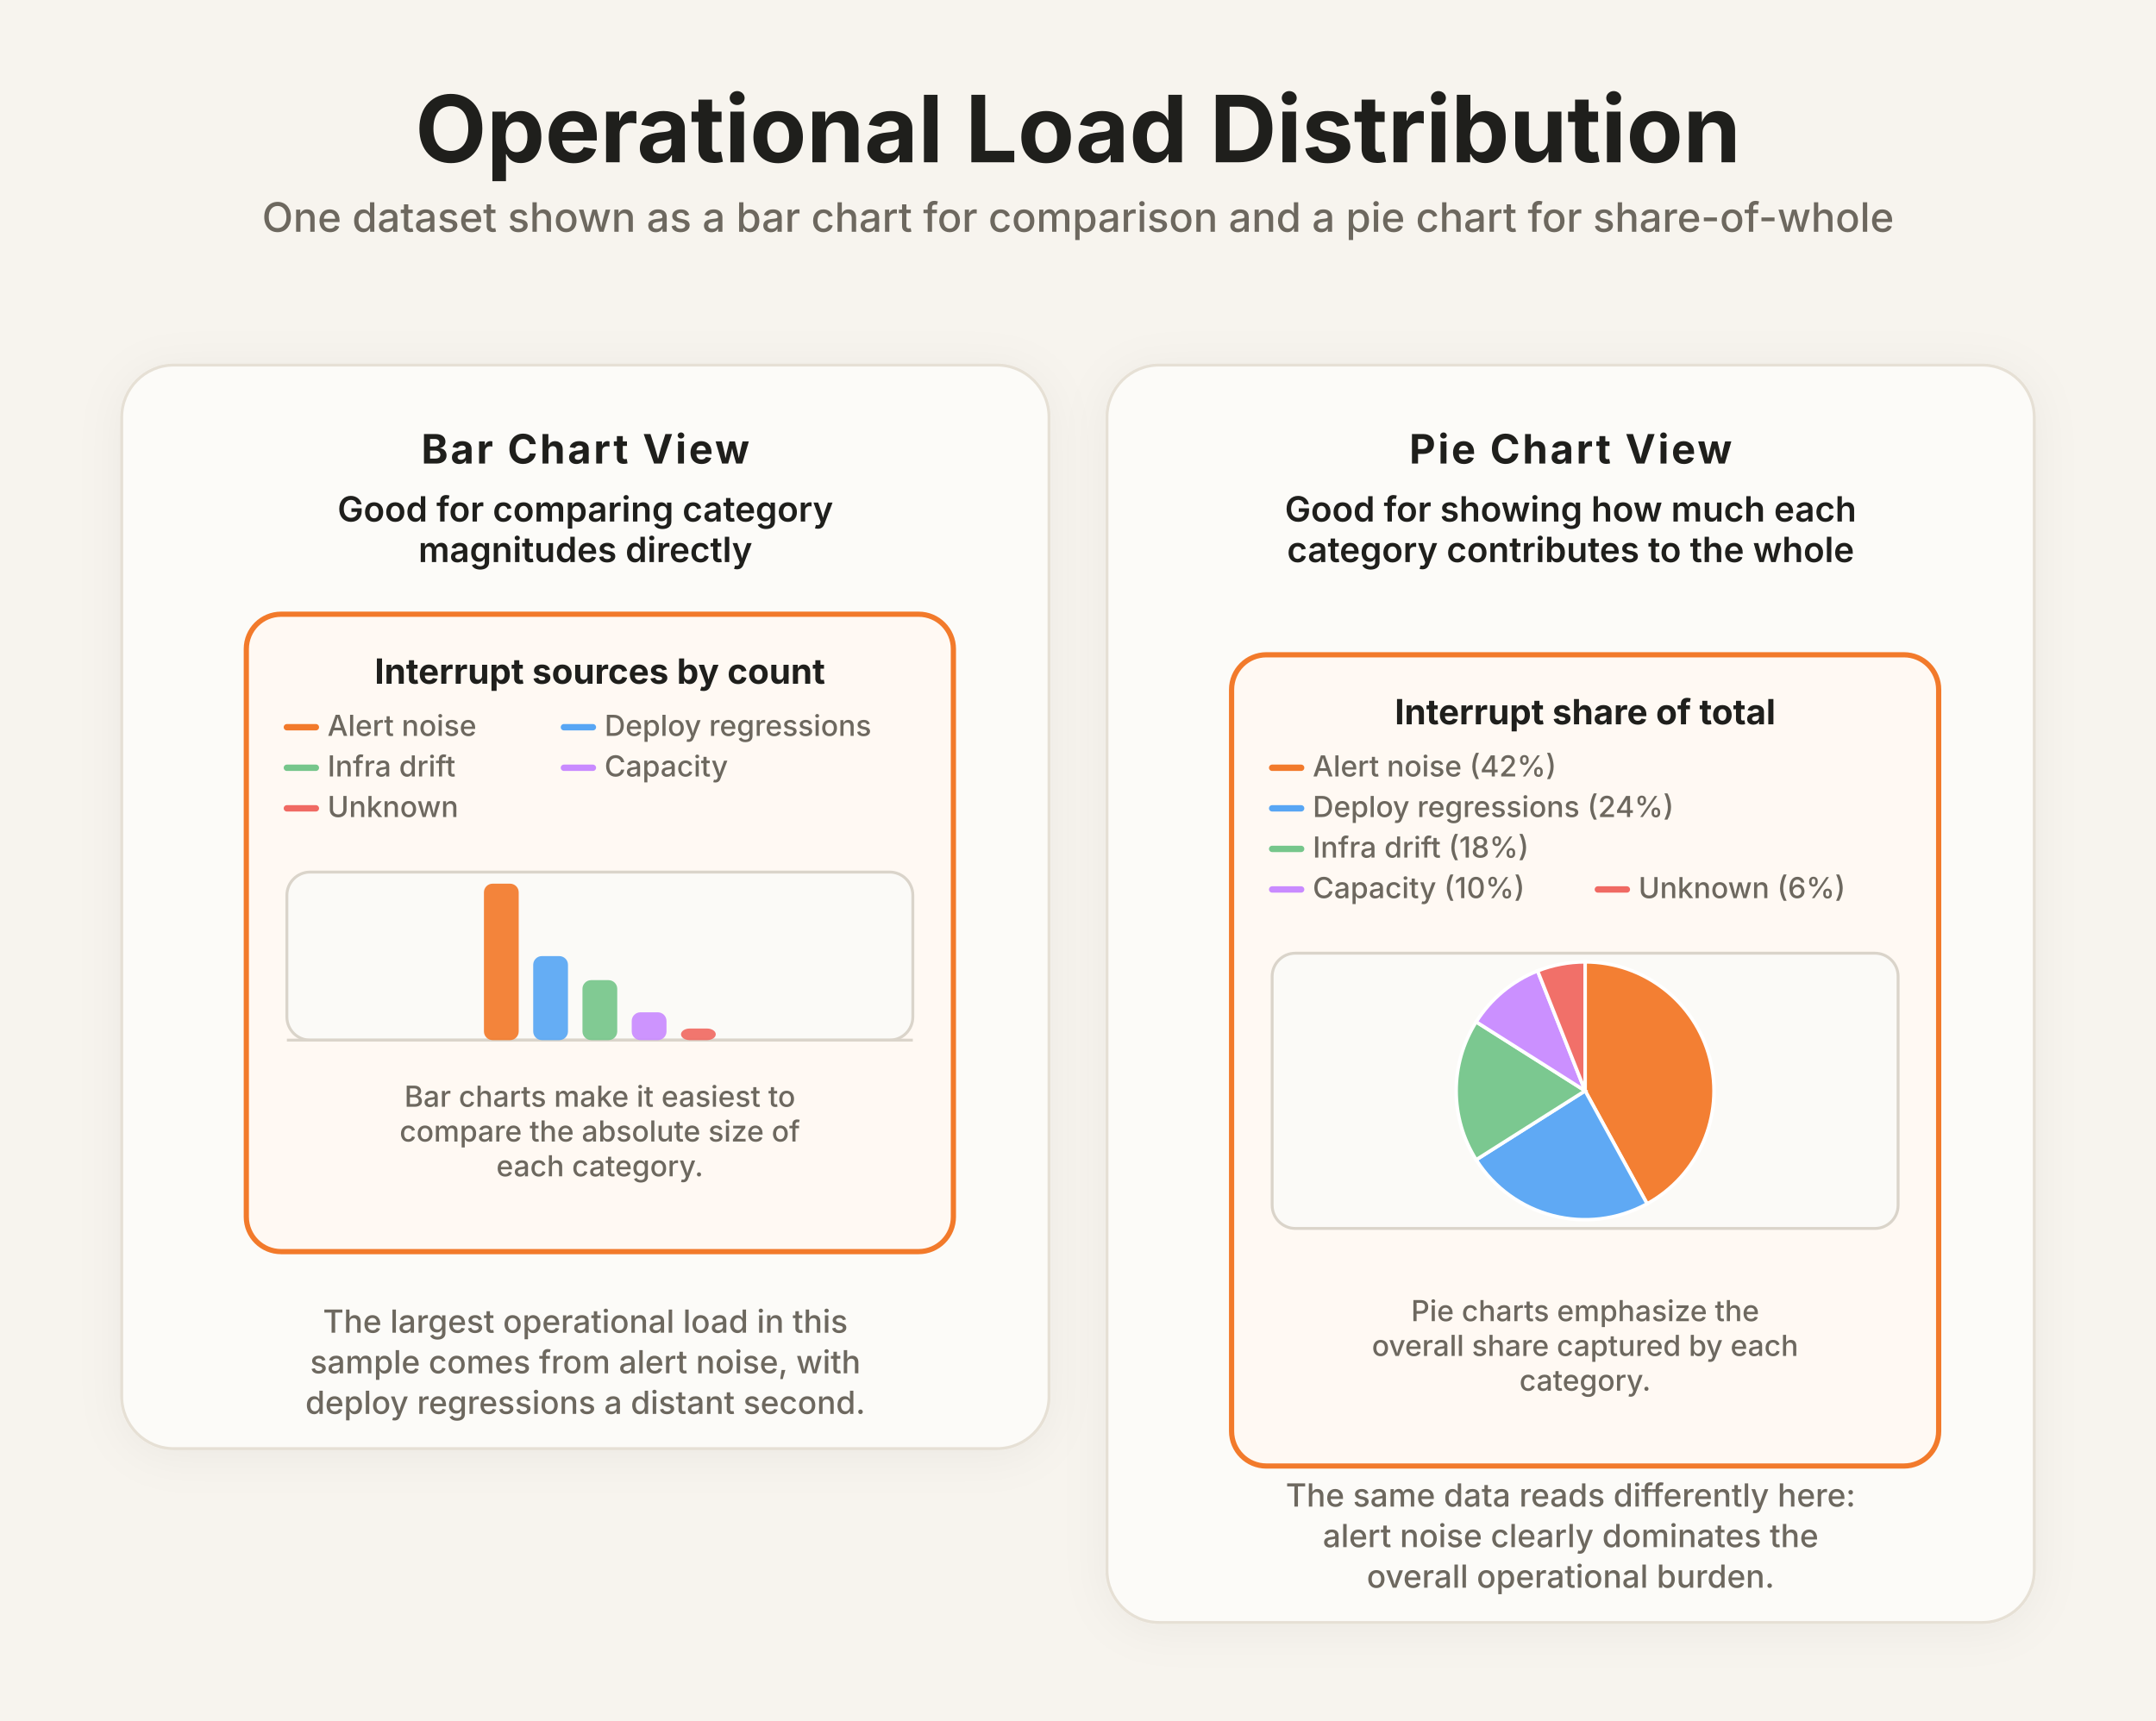
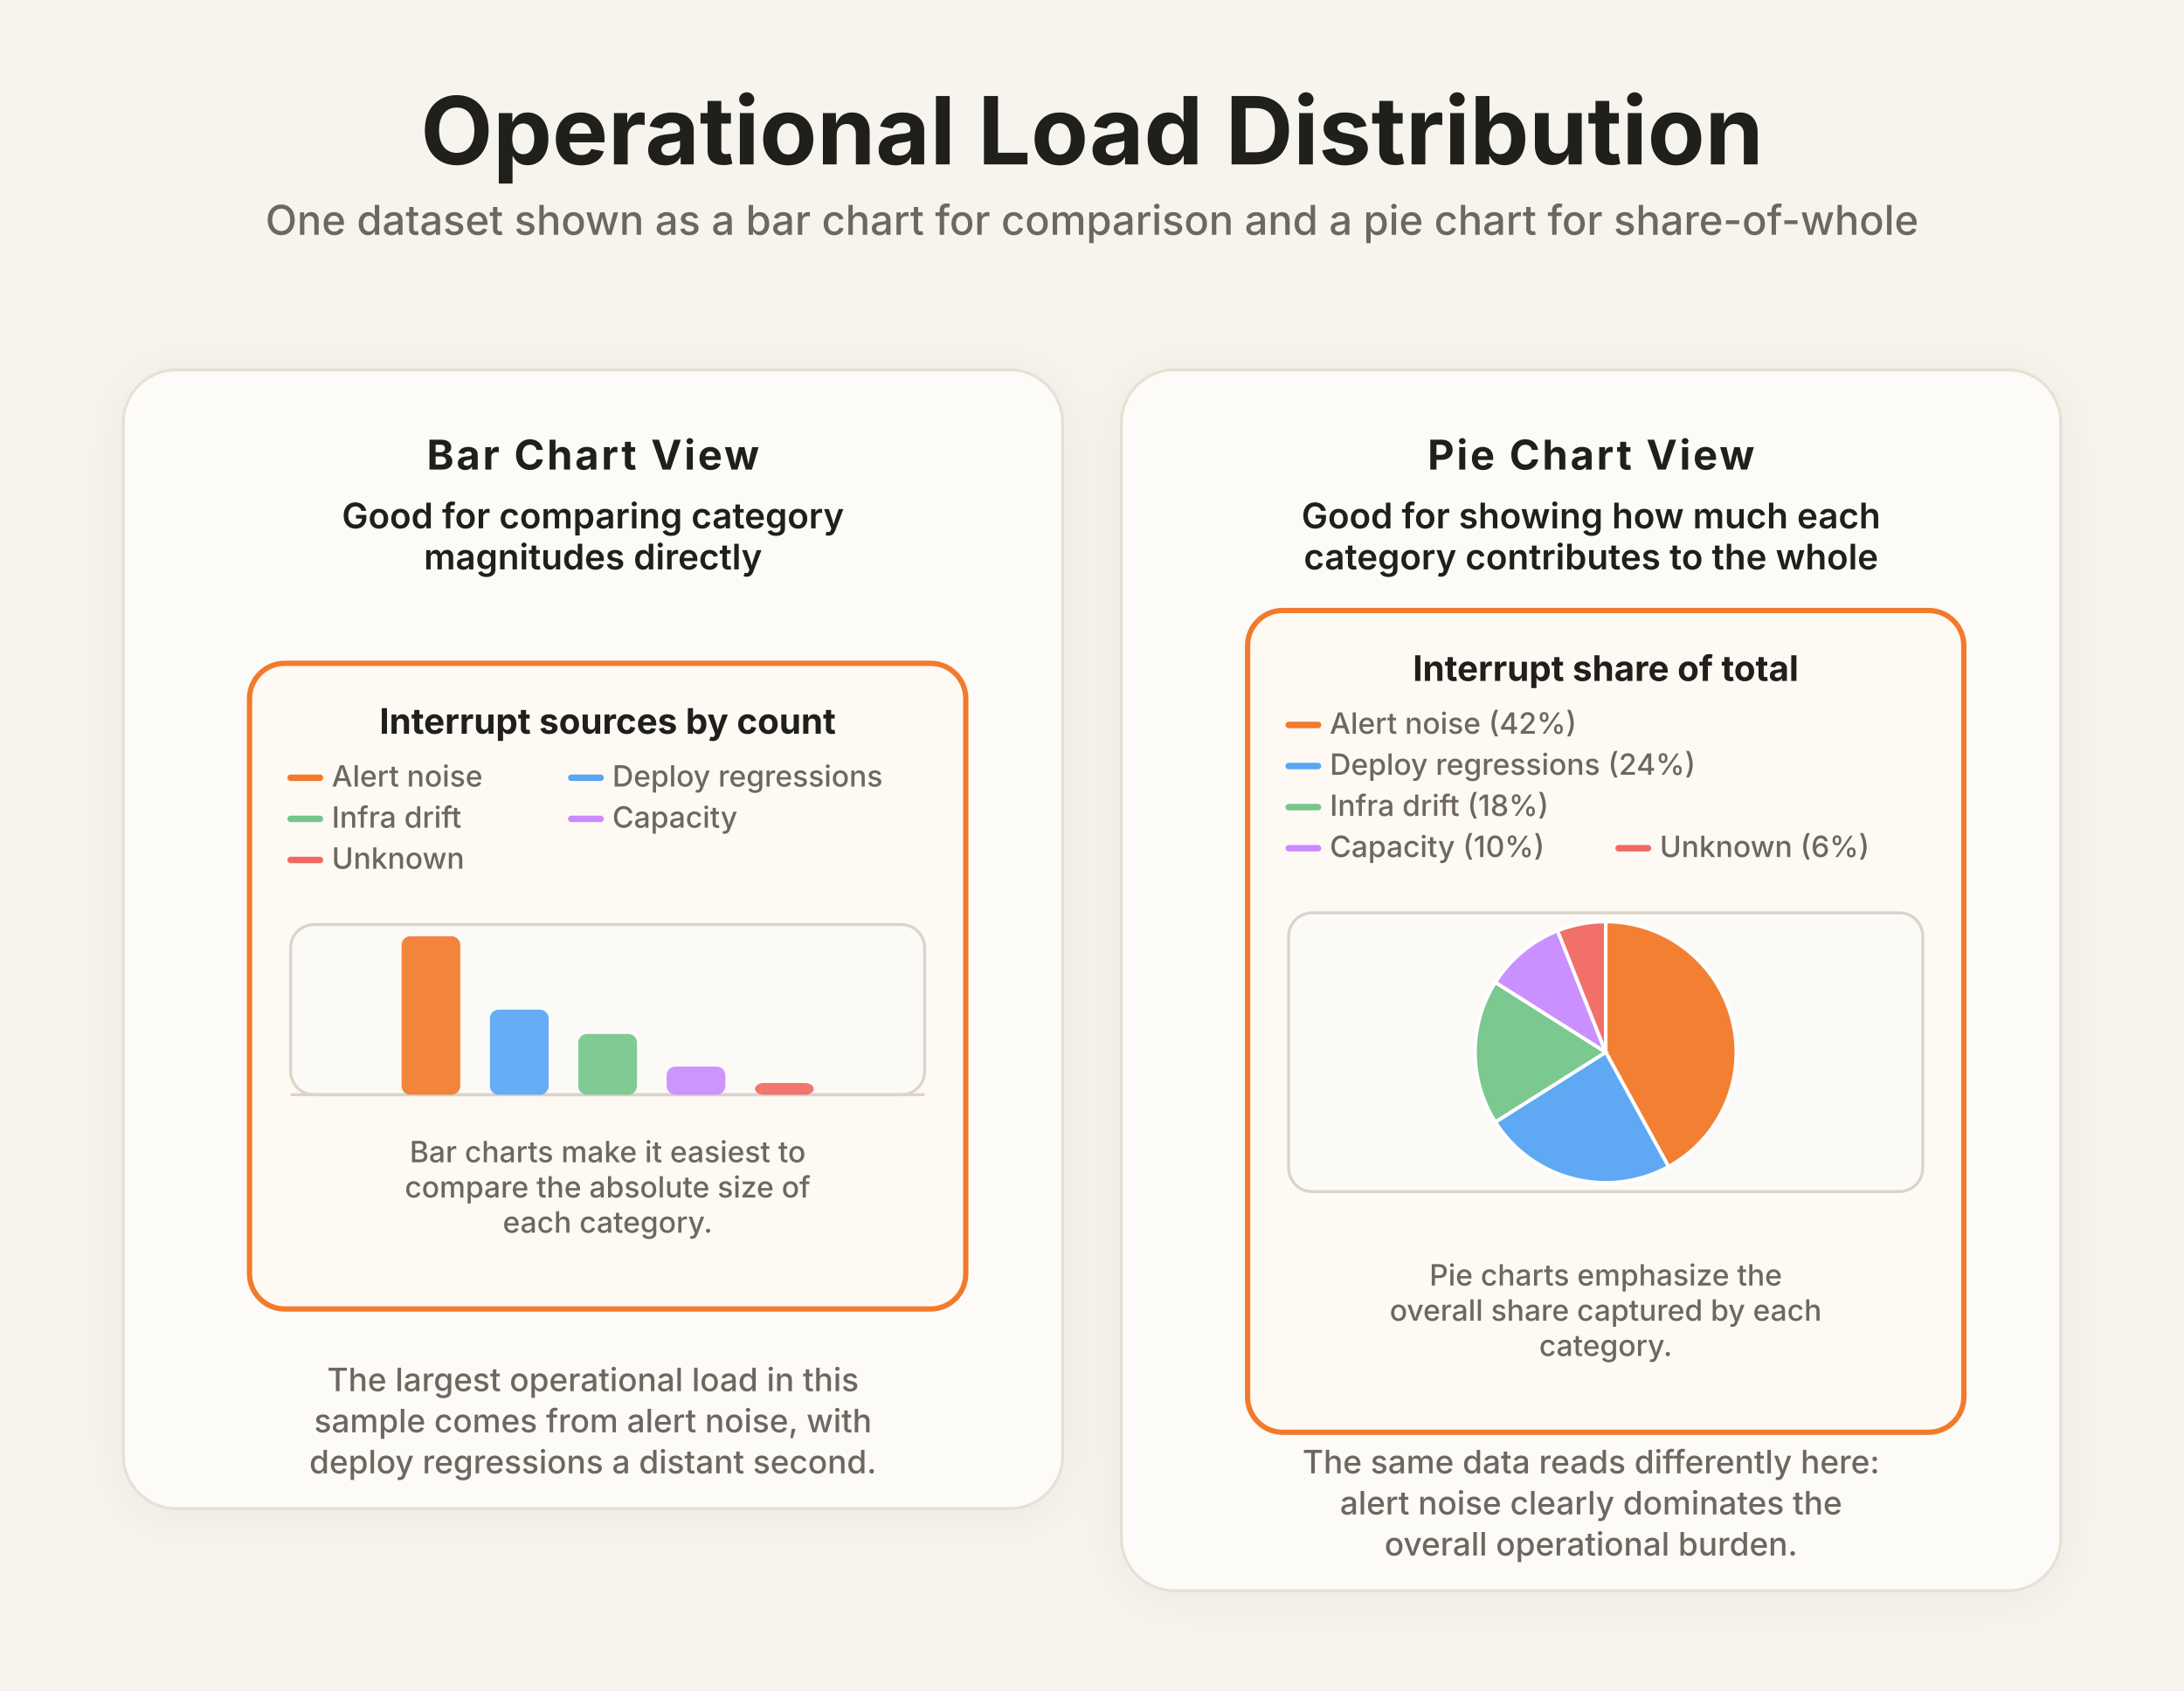
- <svg xmlns="http://www.w3.org/2000/svg" width="744" height="594" viewBox="0 0 744 594" role="img" aria-label="Operational Load Distribution">
+ <svg xmlns="http://www.w3.org/2000/svg" width="744" height="576" viewBox="0 0 744 576" role="img" aria-label="Operational Load Distribution">
  <defs>
    <filter id="panelShadow" x="-10%" y="-10%" width="120%" height="140%">
      <feDropShadow dx="0" dy="2" stdDeviation="8" flood-color="rgba(0,0,0,0.05)" />
    </filter>
    <marker id="arrow" viewBox="0 0 11 12" markerWidth="11" markerHeight="12" refX="9.5" refY="6" orient="auto" markerUnits="userSpaceOnUse" overflow="visible">
      <path d="M 1.5 1.0 L 9.5 6 L 1.5 11.0" fill="none" stroke="#8E877C" stroke-width="1.7" stroke-linecap="round" stroke-linejoin="round" />
    </marker>
  </defs>
-   <rect width="744" height="594" fill="#F7F4EE" />
+   <rect width="744" height="576" fill="#F7F4EE" />
  <text x="372.0" y="56" text-anchor="middle" font-family="Inter, ui-sans-serif, system-ui, sans-serif" font-size="32" font-weight="700" fill="#1F1F1C">Operational Load Distribution</text>
  <text x="372.0" y="80" text-anchor="middle" font-family="Inter, ui-sans-serif, system-ui, sans-serif" font-size="14" font-weight="500" fill="#6D685F">One dataset shown as a bar chart for comparison and a pie chart for share-of-whole</text>
-   <rect x="42.0" y="126.0" width="320.0" height="374.0" rx="18" fill="#FCFBF8" stroke="#E6E0D5" filter="url(#panelShadow)" />
+   <rect x="42.0" y="126.0" width="320.0" height="388.0" rx="18" fill="#FCFBF8" stroke="#E6E0D5" filter="url(#panelShadow)" />
  <text x="202.0" y="160.0" text-anchor="middle" font-family="Inter, ui-sans-serif, system-ui, sans-serif" font-size="14" font-weight="700" letter-spacing="0.06em" fill="#1F1F1C">Bar Chart View</text>
  <text x="202.0" y="180.0" text-anchor="middle" font-family="Inter, ui-sans-serif, system-ui, sans-serif" font-size="12" font-weight="600" fill="#1F1F1C">Good for comparing category</text>
  <text x="202.0" y="194.0" text-anchor="middle" font-family="Inter, ui-sans-serif, system-ui, sans-serif" font-size="12" font-weight="600" fill="#1F1F1C">magnitudes directly</text>
-   <text x="202.0" y="460.0" text-anchor="middle" font-family="Inter, ui-sans-serif, system-ui, sans-serif" font-size="11" font-weight="500" fill="#6D685F">The largest operational load in this</text>
-   <text x="202.0" y="474.0" text-anchor="middle" font-family="Inter, ui-sans-serif, system-ui, sans-serif" font-size="11" font-weight="500" fill="#6D685F">sample comes from alert noise, with</text>
-   <text x="202.0" y="488.0" text-anchor="middle" font-family="Inter, ui-sans-serif, system-ui, sans-serif" font-size="11" font-weight="500" fill="#6D685F">deploy regressions a distant second.</text>
-   <rect x="382.0" y="126.0" width="320.0" height="434.0" rx="18" fill="#FCFBF8" stroke="#E6E0D5" filter="url(#panelShadow)" />
+   <text x="202.0" y="474.0" text-anchor="middle" font-family="Inter, ui-sans-serif, system-ui, sans-serif" font-size="11" font-weight="500" fill="#6D685F">The largest operational load in this</text>
+   <text x="202.0" y="488.0" text-anchor="middle" font-family="Inter, ui-sans-serif, system-ui, sans-serif" font-size="11" font-weight="500" fill="#6D685F">sample comes from alert noise, with</text>
+   <text x="202.0" y="502.0" text-anchor="middle" font-family="Inter, ui-sans-serif, system-ui, sans-serif" font-size="11" font-weight="500" fill="#6D685F">deploy regressions a distant second.</text>
+   <rect x="382.0" y="126.0" width="320.0" height="416.0" rx="18" fill="#FCFBF8" stroke="#E6E0D5" filter="url(#panelShadow)" />
  <text x="542.0" y="160.0" text-anchor="middle" font-family="Inter, ui-sans-serif, system-ui, sans-serif" font-size="14" font-weight="700" letter-spacing="0.06em" fill="#1F1F1C">Pie Chart View</text>
  <text x="542.0" y="180.0" text-anchor="middle" font-family="Inter, ui-sans-serif, system-ui, sans-serif" font-size="12" font-weight="600" fill="#1F1F1C">Good for showing how much each</text>
  <text x="542.0" y="194.0" text-anchor="middle" font-family="Inter, ui-sans-serif, system-ui, sans-serif" font-size="12" font-weight="600" fill="#1F1F1C">category contributes to the whole</text>
-   <text x="542.0" y="520.0" text-anchor="middle" font-family="Inter, ui-sans-serif, system-ui, sans-serif" font-size="11" font-weight="500" fill="#6D685F">The same data reads differently here:</text>
-   <text x="542.0" y="534.0" text-anchor="middle" font-family="Inter, ui-sans-serif, system-ui, sans-serif" font-size="11" font-weight="500" fill="#6D685F">alert noise clearly dominates the</text>
-   <text x="542.0" y="548.0" text-anchor="middle" font-family="Inter, ui-sans-serif, system-ui, sans-serif" font-size="11" font-weight="500" fill="#6D685F">overall operational burden.</text>
-   <rect x="85.0" y="212.0" width="244.0" height="220.0" rx="12" fill="#FFF9F3" stroke="#F27A2B" stroke-width="1.8" />
-   <text x="207.0" y="236.0" text-anchor="middle" font-family="Inter, ui-sans-serif, system-ui, sans-serif" font-size="12" font-weight="700" fill="#1F1F1C">Interrupt sources by count</text>
-   <line x1="99.0" y1="251.0" x2="109.0" y2="251.0" stroke="#F27A2B" stroke-width="2.2" stroke-linecap="round" />
-   <text x="113.0" y="254.0" font-family="Inter, ui-sans-serif, system-ui, sans-serif" font-size="10" font-weight="500" fill="#6D685F">Alert noise</text>
-   <line x1="194.6" y1="251.0" x2="204.6" y2="251.0" stroke="#58A6F4" stroke-width="2.2" stroke-linecap="round" />
-   <text x="208.6" y="254.0" font-family="Inter, ui-sans-serif, system-ui, sans-serif" font-size="10" font-weight="500" fill="#6D685F">Deploy regressions</text>
-   <line x1="99.0" y1="265.0" x2="109.0" y2="265.0" stroke="#76C68B" stroke-width="2.2" stroke-linecap="round" />
-   <text x="113.0" y="268.0" font-family="Inter, ui-sans-serif, system-ui, sans-serif" font-size="10" font-weight="500" fill="#6D685F">Infra drift</text>
-   <line x1="194.6" y1="265.0" x2="204.6" y2="265.0" stroke="#C98BFF" stroke-width="2.2" stroke-linecap="round" />
-   <text x="208.6" y="268.0" font-family="Inter, ui-sans-serif, system-ui, sans-serif" font-size="10" font-weight="500" fill="#6D685F">Capacity</text>
-   <line x1="99.0" y1="279.0" x2="109.0" y2="279.0" stroke="#F06A63" stroke-width="2.2" stroke-linecap="round" />
-   <text x="113.0" y="282.0" font-family="Inter, ui-sans-serif, system-ui, sans-serif" font-size="10" font-weight="500" fill="#6D685F">Unknown</text>
-   <rect x="99.0" y="301.0" width="216.0" height="58.0" rx="8" fill="#FBFAF7" stroke="#DAD4CA" stroke-width="1" />
-   <line x1="99.0" y1="359.0" x2="315.0" y2="359.0" stroke="#DAD4CA" stroke-width="1" />
-   <rect x="167.0" y="305.0" width="12.0" height="54.0" rx="3" fill="#F27A2B" opacity="0.92" />
-   <rect x="184.0" y="330.0" width="12.0" height="29.0" rx="3" fill="#58A6F4" opacity="0.92" />
-   <rect x="201.0" y="338.3" width="12.0" height="20.7" rx="3" fill="#76C68B" opacity="0.92" />
-   <rect x="218.0" y="349.4" width="12.0" height="9.6" rx="3" fill="#C98BFF" opacity="0.92" />
-   <rect x="235.0" y="355.0" width="12.0" height="4.0" rx="3" fill="#F06A63" opacity="0.92" />
-   <text x="207.0" y="382.0" text-anchor="middle" font-family="Inter, ui-sans-serif, system-ui, sans-serif" font-size="10" font-weight="500" fill="#6D685F">Bar charts make it easiest to</text>
-   <text x="207.0" y="394.0" text-anchor="middle" font-family="Inter, ui-sans-serif, system-ui, sans-serif" font-size="10" font-weight="500" fill="#6D685F">compare the absolute size of</text>
-   <text x="207.0" y="406.0" text-anchor="middle" font-family="Inter, ui-sans-serif, system-ui, sans-serif" font-size="10" font-weight="500" fill="#6D685F">each category.</text>
-   <rect x="425.0" y="226.0" width="244.0" height="280.0" rx="12" fill="#FFF9F3" stroke="#F27A2B" stroke-width="1.8" />
-   <text x="547.0" y="250.0" text-anchor="middle" font-family="Inter, ui-sans-serif, system-ui, sans-serif" font-size="12" font-weight="700" fill="#1F1F1C">Interrupt share of total</text>
-   <line x1="439.0" y1="265.0" x2="449.0" y2="265.0" stroke="#F27A2B" stroke-width="2.2" stroke-linecap="round" />
-   <text x="453.0" y="268.0" font-family="Inter, ui-sans-serif, system-ui, sans-serif" font-size="10" font-weight="500" fill="#6D685F">Alert noise (42%)</text>
-   <line x1="439.0" y1="279.0" x2="449.0" y2="279.0" stroke="#58A6F4" stroke-width="2.2" stroke-linecap="round" />
-   <text x="453.0" y="282.0" font-family="Inter, ui-sans-serif, system-ui, sans-serif" font-size="10" font-weight="500" fill="#6D685F">Deploy regressions (24%)</text>
-   <line x1="439.0" y1="293.0" x2="449.0" y2="293.0" stroke="#76C68B" stroke-width="2.2" stroke-linecap="round" />
-   <text x="453.0" y="296.0" font-family="Inter, ui-sans-serif, system-ui, sans-serif" font-size="10" font-weight="500" fill="#6D685F">Infra drift (18%)</text>
-   <line x1="439.0" y1="307.0" x2="449.0" y2="307.0" stroke="#C98BFF" stroke-width="2.2" stroke-linecap="round" />
-   <text x="453.0" y="310.0" font-family="Inter, ui-sans-serif, system-ui, sans-serif" font-size="10" font-weight="500" fill="#6D685F">Capacity (10%)</text>
-   <line x1="551.4" y1="307.0" x2="561.4" y2="307.0" stroke="#F06A63" stroke-width="2.2" stroke-linecap="round" />
-   <text x="565.4" y="310.0" font-family="Inter, ui-sans-serif, system-ui, sans-serif" font-size="10" font-weight="500" fill="#6D685F">Unknown (6%)</text>
-   <rect x="439.0" y="329.0" width="216.0" height="95.0" rx="8" fill="#FBFAF7" stroke="#DAD4CA" stroke-width="1" />
-   <path d="M 547.0 376.5 L 547.0 332.0 A 44.5 44.5 0 0 1 568.4 415.5 Z" fill="#F27A2B" stroke="#FFFFFF" stroke-width="1.2" opacity="0.96" />
-   <path d="M 547.0 376.5 L 568.4 415.5 A 44.5 44.5 0 0 1 509.4 400.3 Z" fill="#58A6F4" stroke="#FFFFFF" stroke-width="1.2" opacity="0.96" />
-   <path d="M 547.0 376.5 L 509.4 400.3 A 44.5 44.5 0 0 1 509.4 352.7 Z" fill="#76C68B" stroke="#FFFFFF" stroke-width="1.2" opacity="0.96" />
-   <path d="M 547.0 376.5 L 509.4 352.7 A 44.5 44.5 0 0 1 530.6 335.1 Z" fill="#C98BFF" stroke="#FFFFFF" stroke-width="1.2" opacity="0.96" />
-   <path d="M 547.0 376.5 L 530.6 335.1 A 44.5 44.5 0 0 1 547.0 332.0 Z" fill="#F06A63" stroke="#FFFFFF" stroke-width="1.2" opacity="0.96" />
-   <text x="547.0" y="456.0" text-anchor="middle" font-family="Inter, ui-sans-serif, system-ui, sans-serif" font-size="10" font-weight="500" fill="#6D685F">Pie charts emphasize the</text>
-   <text x="547.0" y="468.0" text-anchor="middle" font-family="Inter, ui-sans-serif, system-ui, sans-serif" font-size="10" font-weight="500" fill="#6D685F">overall share captured by each</text>
-   <text x="547.0" y="480.0" text-anchor="middle" font-family="Inter, ui-sans-serif, system-ui, sans-serif" font-size="10" font-weight="500" fill="#6D685F">category.</text>
+   <text x="542.0" y="502.0" text-anchor="middle" font-family="Inter, ui-sans-serif, system-ui, sans-serif" font-size="11" font-weight="500" fill="#6D685F">The same data reads differently here:</text>
+   <text x="542.0" y="516.0" text-anchor="middle" font-family="Inter, ui-sans-serif, system-ui, sans-serif" font-size="11" font-weight="500" fill="#6D685F">alert noise clearly dominates the</text>
+   <text x="542.0" y="530.0" text-anchor="middle" font-family="Inter, ui-sans-serif, system-ui, sans-serif" font-size="11" font-weight="500" fill="#6D685F">overall operational burden.</text>
+   <rect x="425.0" y="208.0" width="244.0" height="280.0" rx="12" fill="#FFF9F3" stroke="#F27A2B" stroke-width="1.8" />
+   <text x="547.0" y="232.0" text-anchor="middle" font-family="Inter, ui-sans-serif, system-ui, sans-serif" font-size="12" font-weight="700" fill="#1F1F1C">Interrupt share of total</text>
+   <line x1="439.0" y1="247.0" x2="449.0" y2="247.0" stroke="#F27A2B" stroke-width="2.2" stroke-linecap="round" />
+   <text x="453.0" y="250.0" font-family="Inter, ui-sans-serif, system-ui, sans-serif" font-size="10" font-weight="500" fill="#6D685F">Alert noise (42%)</text>
+   <line x1="439.0" y1="261.0" x2="449.0" y2="261.0" stroke="#58A6F4" stroke-width="2.2" stroke-linecap="round" />
+   <text x="453.0" y="264.0" font-family="Inter, ui-sans-serif, system-ui, sans-serif" font-size="10" font-weight="500" fill="#6D685F">Deploy regressions (24%)</text>
+   <line x1="439.0" y1="275.0" x2="449.0" y2="275.0" stroke="#76C68B" stroke-width="2.2" stroke-linecap="round" />
+   <text x="453.0" y="278.0" font-family="Inter, ui-sans-serif, system-ui, sans-serif" font-size="10" font-weight="500" fill="#6D685F">Infra drift (18%)</text>
+   <line x1="439.0" y1="289.0" x2="449.0" y2="289.0" stroke="#C98BFF" stroke-width="2.2" stroke-linecap="round" />
+   <text x="453.0" y="292.0" font-family="Inter, ui-sans-serif, system-ui, sans-serif" font-size="10" font-weight="500" fill="#6D685F">Capacity (10%)</text>
+   <line x1="551.4" y1="289.0" x2="561.4" y2="289.0" stroke="#F06A63" stroke-width="2.2" stroke-linecap="round" />
+   <text x="565.4" y="292.0" font-family="Inter, ui-sans-serif, system-ui, sans-serif" font-size="10" font-weight="500" fill="#6D685F">Unknown (6%)</text>
+   <rect x="439.0" y="311.0" width="216.0" height="95.0" rx="8" fill="#FBFAF7" stroke="#DAD4CA" stroke-width="1" />
+   <path d="M 547.0 358.5 L 547.0 314.0 A 44.5 44.5 0 0 1 568.4 397.5 Z" fill="#F27A2B" stroke="#FFFFFF" stroke-width="1.2" opacity="0.96" />
+   <path d="M 547.0 358.5 L 568.4 397.5 A 44.5 44.5 0 0 1 509.4 382.3 Z" fill="#58A6F4" stroke="#FFFFFF" stroke-width="1.2" opacity="0.96" />
+   <path d="M 547.0 358.5 L 509.4 382.3 A 44.5 44.5 0 0 1 509.4 334.7 Z" fill="#76C68B" stroke="#FFFFFF" stroke-width="1.2" opacity="0.96" />
+   <path d="M 547.0 358.5 L 509.4 334.7 A 44.5 44.5 0 0 1 530.6 317.1 Z" fill="#C98BFF" stroke="#FFFFFF" stroke-width="1.2" opacity="0.96" />
+   <path d="M 547.0 358.5 L 530.6 317.1 A 44.5 44.5 0 0 1 547.0 314.0 Z" fill="#F06A63" stroke="#FFFFFF" stroke-width="1.2" opacity="0.96" />
+   <text x="547.0" y="438.0" text-anchor="middle" font-family="Inter, ui-sans-serif, system-ui, sans-serif" font-size="10" font-weight="500" fill="#6D685F">Pie charts emphasize the</text>
+   <text x="547.0" y="450.0" text-anchor="middle" font-family="Inter, ui-sans-serif, system-ui, sans-serif" font-size="10" font-weight="500" fill="#6D685F">overall share captured by each</text>
+   <text x="547.0" y="462.0" text-anchor="middle" font-family="Inter, ui-sans-serif, system-ui, sans-serif" font-size="10" font-weight="500" fill="#6D685F">category.</text>
+   <rect x="85.0" y="226.0" width="244.0" height="220.0" rx="12" fill="#FFF9F3" stroke="#F27A2B" stroke-width="1.8" />
+   <text x="207.0" y="250.0" text-anchor="middle" font-family="Inter, ui-sans-serif, system-ui, sans-serif" font-size="12" font-weight="700" fill="#1F1F1C">Interrupt sources by count</text>
+   <line x1="99.0" y1="265.0" x2="109.0" y2="265.0" stroke="#F27A2B" stroke-width="2.2" stroke-linecap="round" />
+   <text x="113.0" y="268.0" font-family="Inter, ui-sans-serif, system-ui, sans-serif" font-size="10" font-weight="500" fill="#6D685F">Alert noise</text>
+   <line x1="194.6" y1="265.0" x2="204.6" y2="265.0" stroke="#58A6F4" stroke-width="2.2" stroke-linecap="round" />
+   <text x="208.6" y="268.0" font-family="Inter, ui-sans-serif, system-ui, sans-serif" font-size="10" font-weight="500" fill="#6D685F">Deploy regressions</text>
+   <line x1="99.0" y1="279.0" x2="109.0" y2="279.0" stroke="#76C68B" stroke-width="2.2" stroke-linecap="round" />
+   <text x="113.0" y="282.0" font-family="Inter, ui-sans-serif, system-ui, sans-serif" font-size="10" font-weight="500" fill="#6D685F">Infra drift</text>
+   <line x1="194.6" y1="279.0" x2="204.6" y2="279.0" stroke="#C98BFF" stroke-width="2.2" stroke-linecap="round" />
+   <text x="208.6" y="282.0" font-family="Inter, ui-sans-serif, system-ui, sans-serif" font-size="10" font-weight="500" fill="#6D685F">Capacity</text>
+   <line x1="99.0" y1="293.0" x2="109.0" y2="293.0" stroke="#F06A63" stroke-width="2.2" stroke-linecap="round" />
+   <text x="113.0" y="296.0" font-family="Inter, ui-sans-serif, system-ui, sans-serif" font-size="10" font-weight="500" fill="#6D685F">Unknown</text>
+   <rect x="99.0" y="315.0" width="216.0" height="58.0" rx="8" fill="#FBFAF7" stroke="#DAD4CA" stroke-width="1" />
+   <line x1="99.0" y1="373.0" x2="315.0" y2="373.0" stroke="#DAD4CA" stroke-width="1" />
+   <rect x="136.8" y="319.0" width="20.0" height="54.0" rx="3" fill="#F27A2B" opacity="0.92" />
+   <rect x="166.9" y="344.0" width="20.0" height="29.0" rx="3" fill="#58A6F4" opacity="0.92" />
+   <rect x="197.0" y="352.3" width="20.0" height="20.7" rx="3" fill="#76C68B" opacity="0.92" />
+   <rect x="227.1" y="363.4" width="20.0" height="9.6" rx="3" fill="#C98BFF" opacity="0.92" />
+   <rect x="257.2" y="369.0" width="20.0" height="4.0" rx="3" fill="#F06A63" opacity="0.92" />
+   <text x="207.0" y="396.0" text-anchor="middle" font-family="Inter, ui-sans-serif, system-ui, sans-serif" font-size="10" font-weight="500" fill="#6D685F">Bar charts make it easiest to</text>
+   <text x="207.0" y="408.0" text-anchor="middle" font-family="Inter, ui-sans-serif, system-ui, sans-serif" font-size="10" font-weight="500" fill="#6D685F">compare the absolute size of</text>
+   <text x="207.0" y="420.0" text-anchor="middle" font-family="Inter, ui-sans-serif, system-ui, sans-serif" font-size="10" font-weight="500" fill="#6D685F">each category.</text>
</svg>
